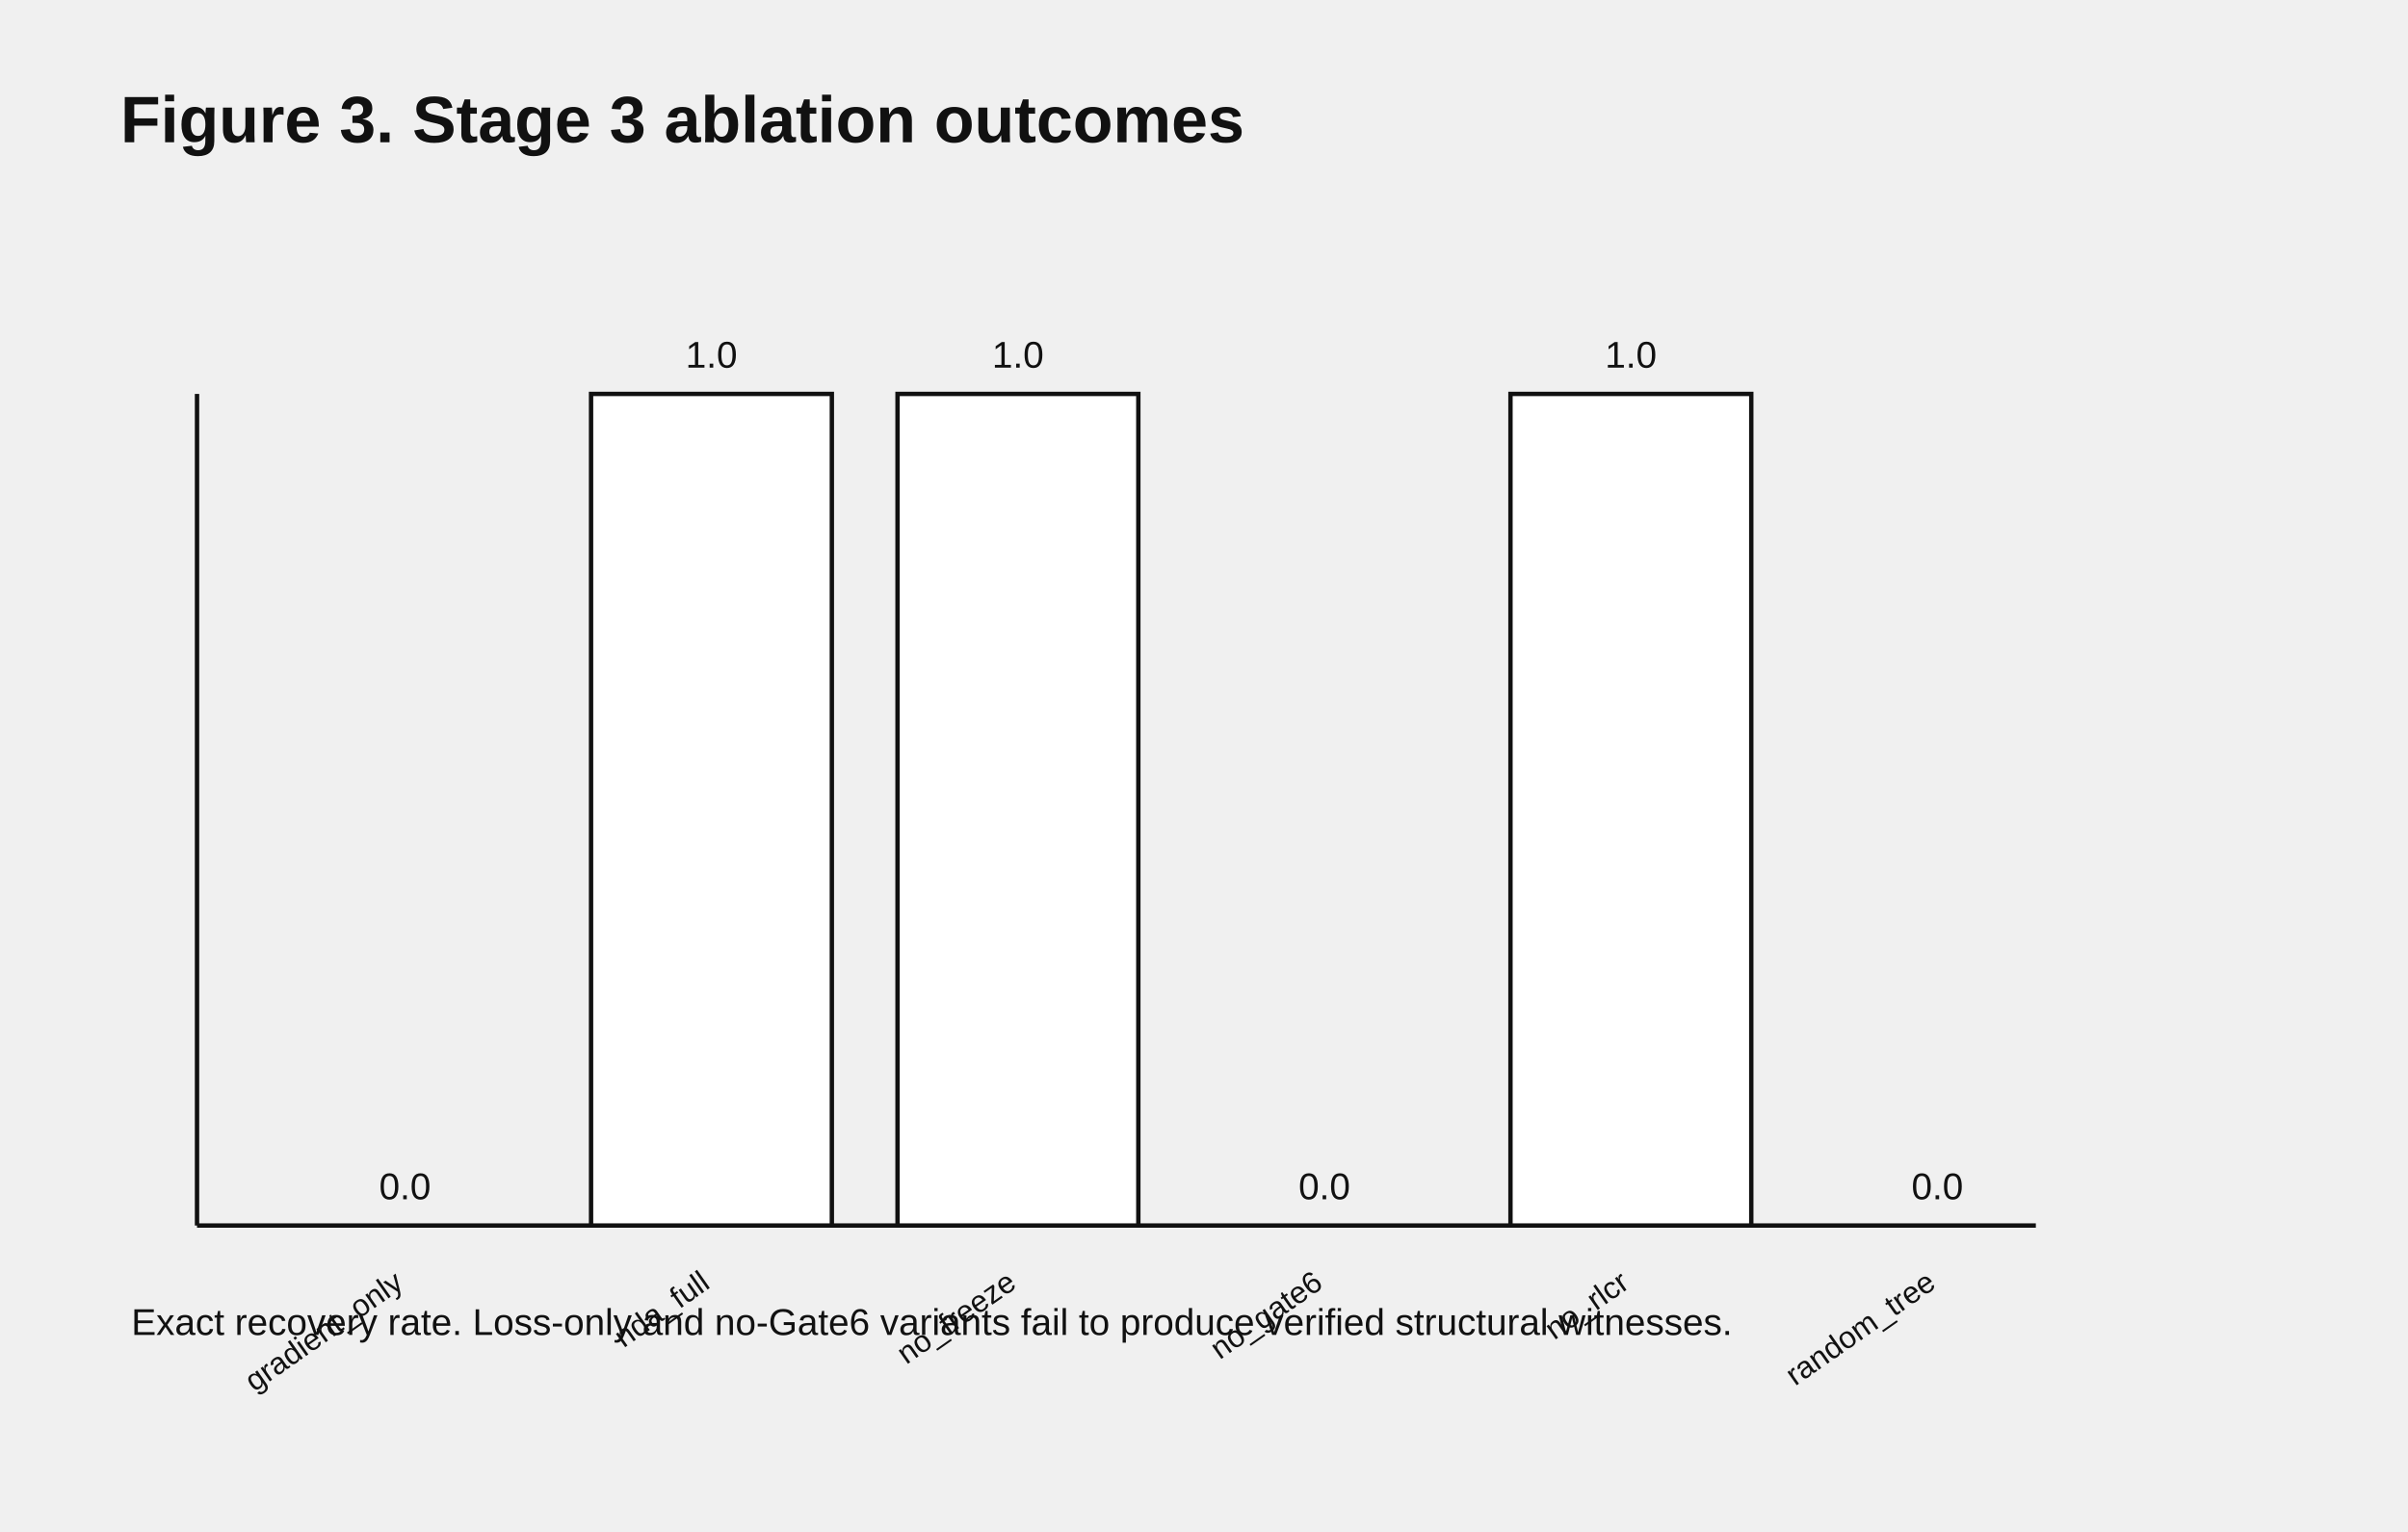
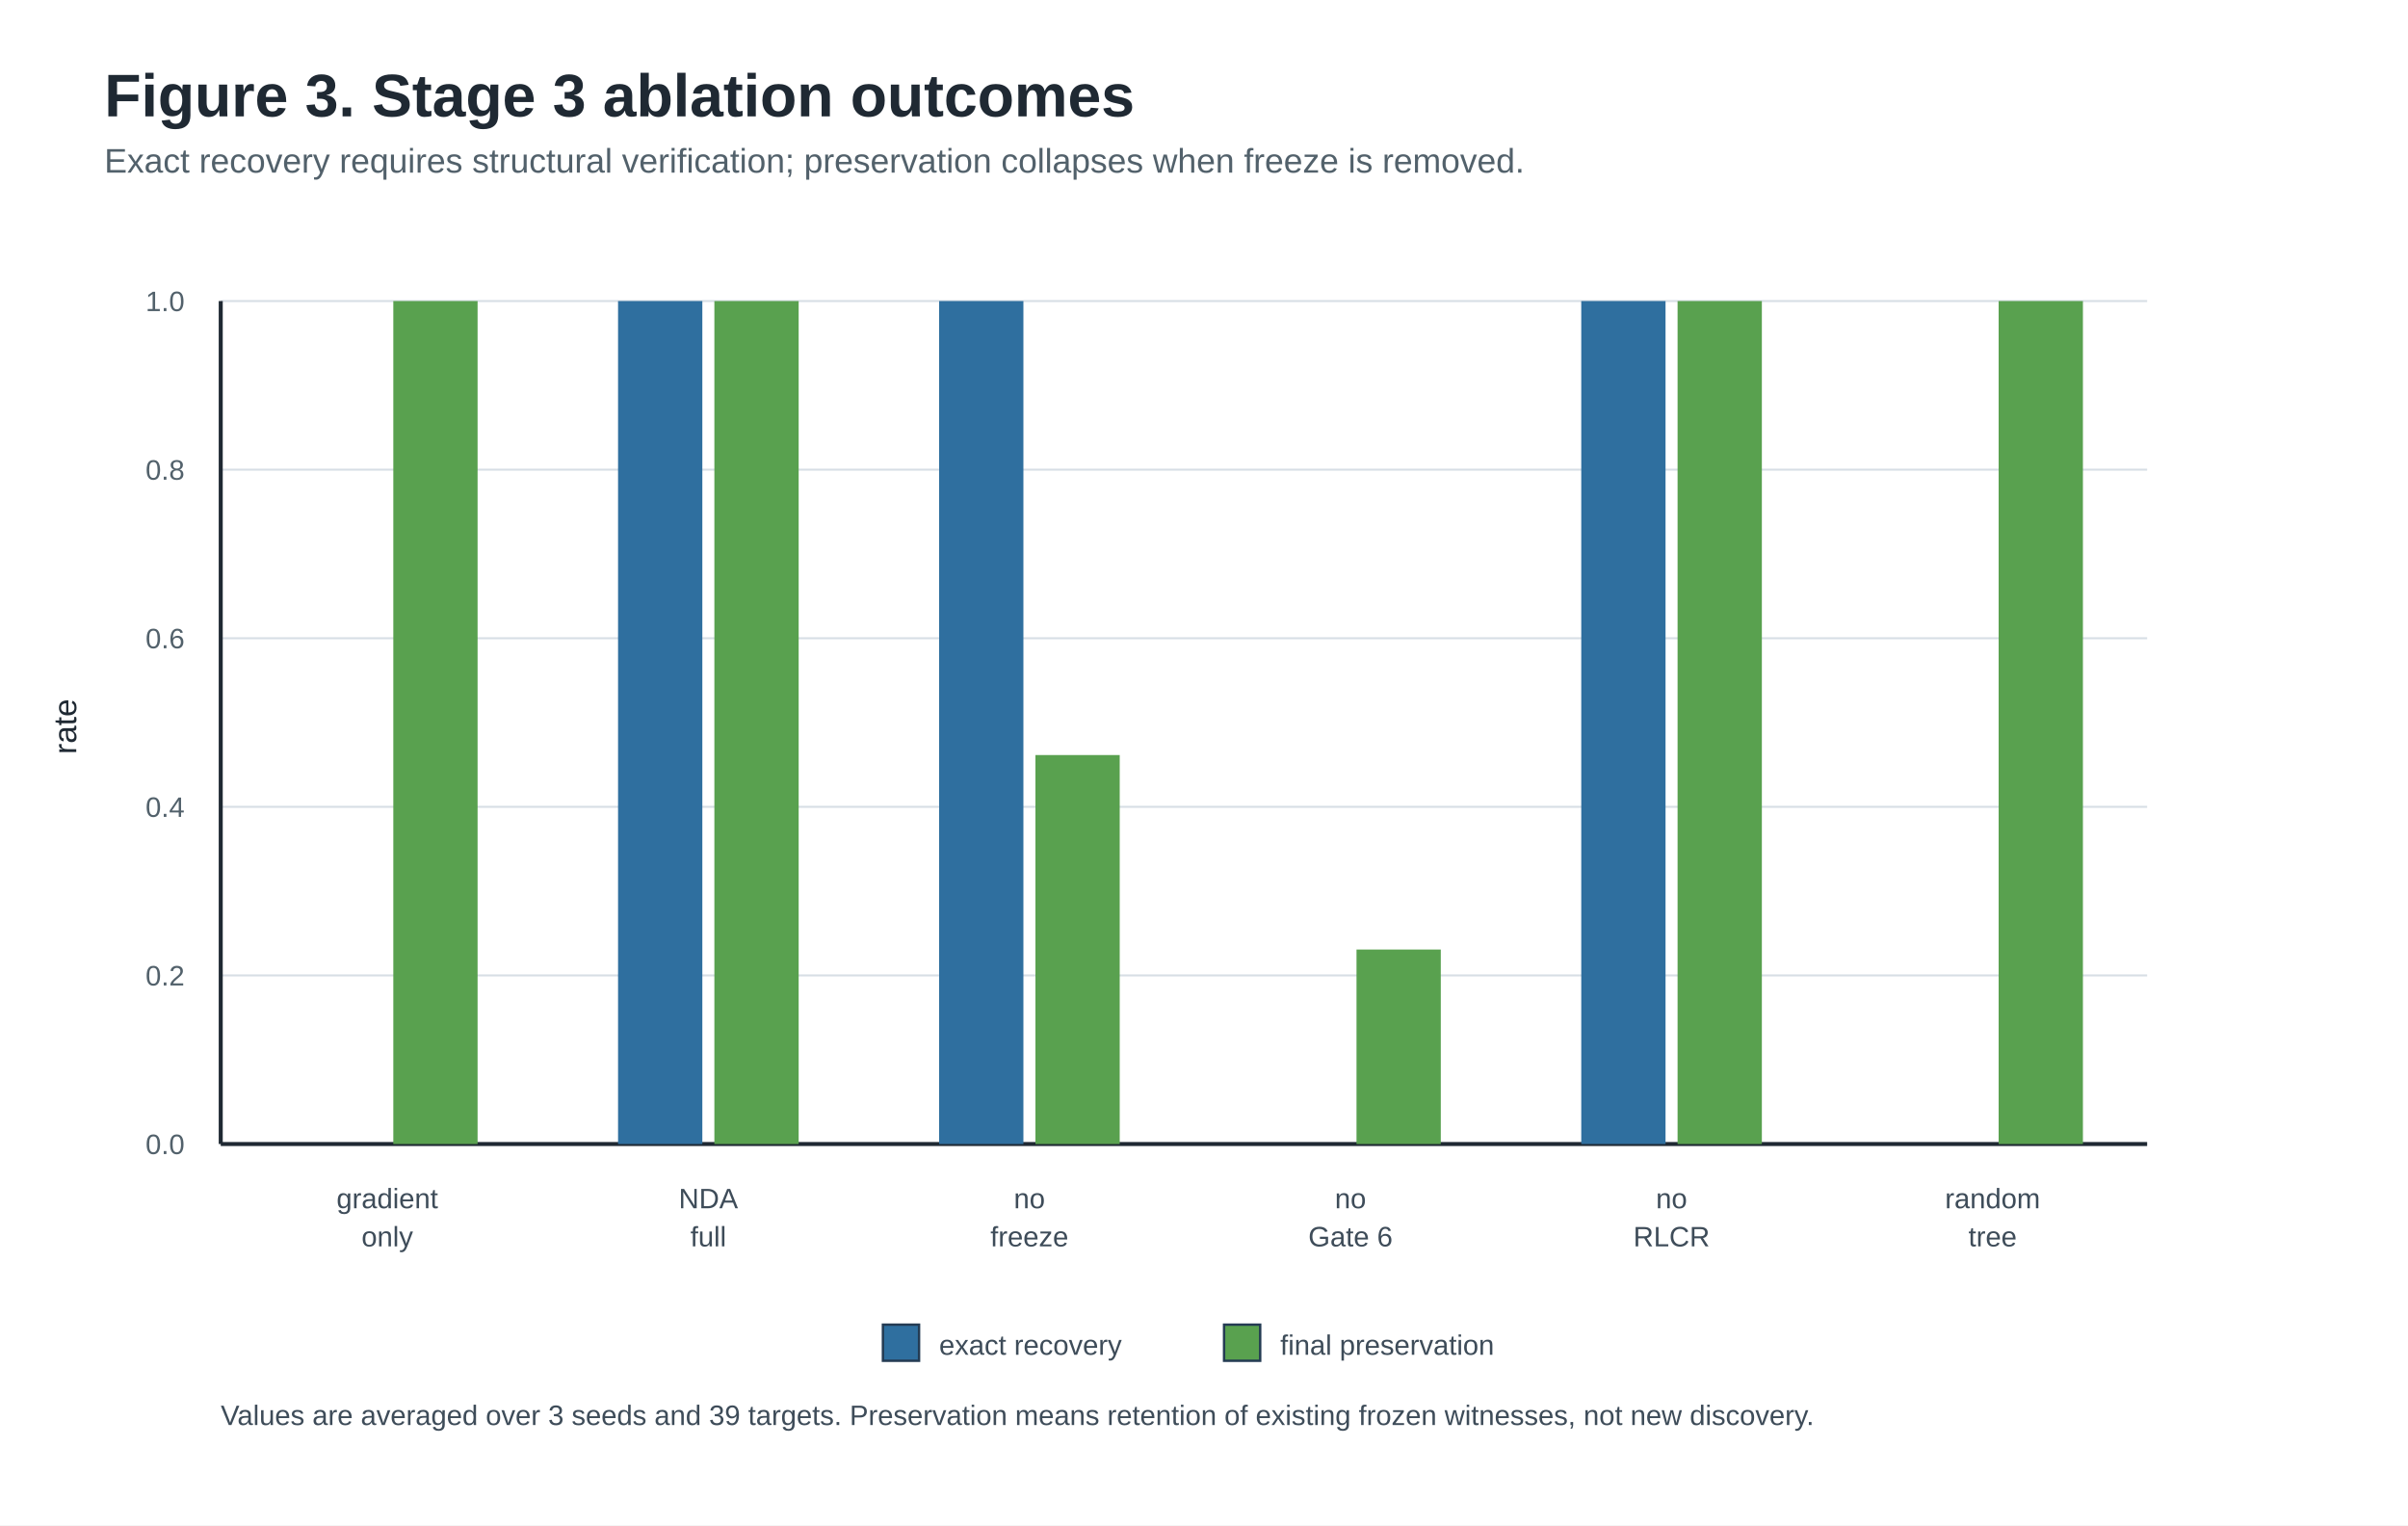
- <svg xmlns="http://www.w3.org/2000/svg" width="1100" height="700" viewBox="0 0 1100 700">
-   <style>
- text { font-family: Arial, Helvetica, sans-serif; font-size: 22px; fill: #111; }
- .title { font-size: 30px; font-weight: 700; }
- .small { font-size: 17px; }
- .tiny { font-size: 14px; }
- .box { fill: #fff; stroke: #111; stroke-width: 2; }
- .arrow { stroke: #111; stroke-width: 2.5; fill: none; marker-end: url(#arrow); }
- .bar { fill: #fff; stroke: #111; stroke-width: 2; }
- .axis { stroke: #111; stroke-width: 2; }
- </style>
+ <svg xmlns="http://www.w3.org/2000/svg" width="1200" height="760" viewBox="0 0 1200 760" role="img" aria-labelledby="title desc">
  <defs>
-     <marker id="arrow" markerWidth="10" markerHeight="10" refX="9" refY="3" orient="auto" markerUnits="strokeWidth">
-       <path d="M0,0 L0,6 L9,3 z" fill="#111" />
-     </marker>
+     <style>
+       text { font-family: Arial, Helvetica, sans-serif; fill: #1f2933; }
+       .title { font-size: 30px; font-weight: 700; }
+       .subtitle { font-size: 17px; fill: #52616b; }
+       .axis { stroke: #1f2933; stroke-width: 2; }
+       .grid { stroke: #d7dee5; stroke-width: 1; }
+       .tick { font-size: 14px; fill: #52616b; }
+       .label { font-size: 16px; fill: #1f2933; }
+       .small { font-size: 14px; fill: #3e4c59; }
+       .exact { fill: #2f6f9f; }
+       .preserve { fill: #59a14f; }
+       .fail { fill: #c95c54; }
+       .legend-box { stroke: #243b53; stroke-width: 1.2; }
+     </style>
  </defs>
-   <text x="55" y="65" class="title">Figure 3. Stage 3 ablation outcomes</text>
-   <line class="axis" x1="90" y1="560" x2="930" y2="560" />
-   <line class="axis" x1="90" y1="560" x2="90" y2="180" />
-   <rect class="bar" x="130" y="560.0" width="110" height="0.0" />
-   <text x="185.0" y="548.0" text-anchor="middle" class="small">0.0</text>
-   <text x="185.0" y="588" text-anchor="end" transform="rotate(-35 185.0,588)" class="tiny">gradient_only</text>
-   <rect class="bar" x="270" y="180.0" width="110" height="380.0" />
-   <text x="325.0" y="168.0" text-anchor="middle" class="small">1.0</text>
-   <text x="325.0" y="588" text-anchor="end" transform="rotate(-35 325.0,588)" class="tiny">nda_full</text>
-   <rect class="bar" x="410" y="180.0" width="110" height="380.0" />
-   <text x="465.0" y="168.0" text-anchor="middle" class="small">1.0</text>
-   <text x="465.0" y="588" text-anchor="end" transform="rotate(-35 465.0,588)" class="tiny">no_freeze</text>
-   <rect class="bar" x="550" y="560.0" width="110" height="0.0" />
-   <text x="605.0" y="548.0" text-anchor="middle" class="small">0.0</text>
-   <text x="605.0" y="588" text-anchor="end" transform="rotate(-35 605.0,588)" class="tiny">no_gate6</text>
-   <rect class="bar" x="690" y="180.0" width="110" height="380.0" />
-   <text x="745.0" y="168.0" text-anchor="middle" class="small">1.0</text>
-   <text x="745.0" y="588" text-anchor="end" transform="rotate(-35 745.0,588)" class="tiny">no_rlcr</text>
-   <rect class="bar" x="830" y="560.0" width="110" height="0.0" />
-   <text x="885.0" y="548.0" text-anchor="middle" class="small">0.0</text>
-   <text x="885.0" y="588" text-anchor="end" transform="rotate(-35 885.0,588)" class="tiny">random_tree</text>
-   <text x="60" y="610" class="small">Exact recovery rate. Loss-only and no-Gate6 variants fail to produce verified structural witnesses.</text>
+   <rect x="0" y="0" width="1200" height="760" fill="#ffffff" />
+   <text x="52" y="58" class="title">Figure 3. Stage 3 ablation outcomes</text>
+   <text x="52" y="86" class="subtitle">Exact recovery requires structural verification; preservation collapses when freeze is removed.</text>
+   <g transform="translate(110 150)">
+     <line class="grid" x1="0" y1="420" x2="960" y2="420" />
+     <line class="grid" x1="0" y1="336" x2="960" y2="336" />
+     <line class="grid" x1="0" y1="252" x2="960" y2="252" />
+     <line class="grid" x1="0" y1="168" x2="960" y2="168" />
+     <line class="grid" x1="0" y1="84" x2="960" y2="84" />
+     <line class="grid" x1="0" y1="0" x2="960" y2="0" />
+     <line class="axis" x1="0" y1="420" x2="960" y2="420" />
+     <line class="axis" x1="0" y1="420" x2="0" y2="0" />
+     <text class="tick" x="-18" y="425" text-anchor="end">0.0</text>
+     <text class="tick" x="-18" y="341" text-anchor="end">0.2</text>
+     <text class="tick" x="-18" y="257" text-anchor="end">0.4</text>
+     <text class="tick" x="-18" y="173" text-anchor="end">0.6</text>
+     <text class="tick" x="-18" y="89" text-anchor="end">0.8</text>
+     <text class="tick" x="-18" y="5" text-anchor="end">1.0</text>
+     <text class="label" x="-72" y="212" text-anchor="middle" transform="rotate(-90 -72,212)">rate</text>
+     <g transform="translate(38 0)">
+       <rect class="exact" x="0" y="420" width="42" height="0" />
+       <rect class="preserve" x="48" y="0" width="42" height="420" />
+       <text class="small" x="45" y="452" text-anchor="middle">gradient</text>
+       <text class="small" x="45" y="471" text-anchor="middle">only</text>
+     </g>
+     <g transform="translate(198 0)">
+       <rect class="exact" x="0" y="0" width="42" height="420" />
+       <rect class="preserve" x="48" y="0" width="42" height="420" />
+       <text class="small" x="45" y="452" text-anchor="middle">NDA</text>
+       <text class="small" x="45" y="471" text-anchor="middle">full</text>
+     </g>
+     <g transform="translate(358 0)">
+       <rect class="exact" x="0" y="0" width="42" height="420" />
+       <rect class="preserve" x="48" y="226.2" width="42" height="193.8" />
+       <text class="small" x="45" y="452" text-anchor="middle">no</text>
+       <text class="small" x="45" y="471" text-anchor="middle">freeze</text>
+     </g>
+     <g transform="translate(518 0)">
+       <rect class="exact fail" x="0" y="420" width="42" height="0" />
+       <rect class="preserve" x="48" y="323.1" width="42" height="96.9" />
+       <text class="small" x="45" y="452" text-anchor="middle">no</text>
+       <text class="small" x="45" y="471" text-anchor="middle">Gate 6</text>
+     </g>
+     <g transform="translate(678 0)">
+       <rect class="exact" x="0" y="0" width="42" height="420" />
+       <rect class="preserve" x="48" y="0" width="42" height="420" />
+       <text class="small" x="45" y="452" text-anchor="middle">no</text>
+       <text class="small" x="45" y="471" text-anchor="middle">RLCR</text>
+     </g>
+     <g transform="translate(838 0)">
+       <rect class="exact fail" x="0" y="420" width="42" height="0" />
+       <rect class="preserve" x="48" y="0" width="42" height="420" />
+       <text class="small" x="45" y="452" text-anchor="middle">random</text>
+       <text class="small" x="45" y="471" text-anchor="middle">tree</text>
+     </g>
+     <g transform="translate(330 510)">
+       <rect class="legend-box exact" x="0" y="0" width="18" height="18" />
+       <text class="small" x="28" y="15">exact recovery</text>
+       <rect class="legend-box preserve" x="170" y="0" width="18" height="18" />
+       <text class="small" x="198" y="15">final preservation</text>
+     </g>
+   </g>
+   <text class="small" x="110" y="710">Values are averaged over 3 seeds and 39 targets. Preservation means retention of existing frozen witnesses, not new discovery.</text>
</svg>
